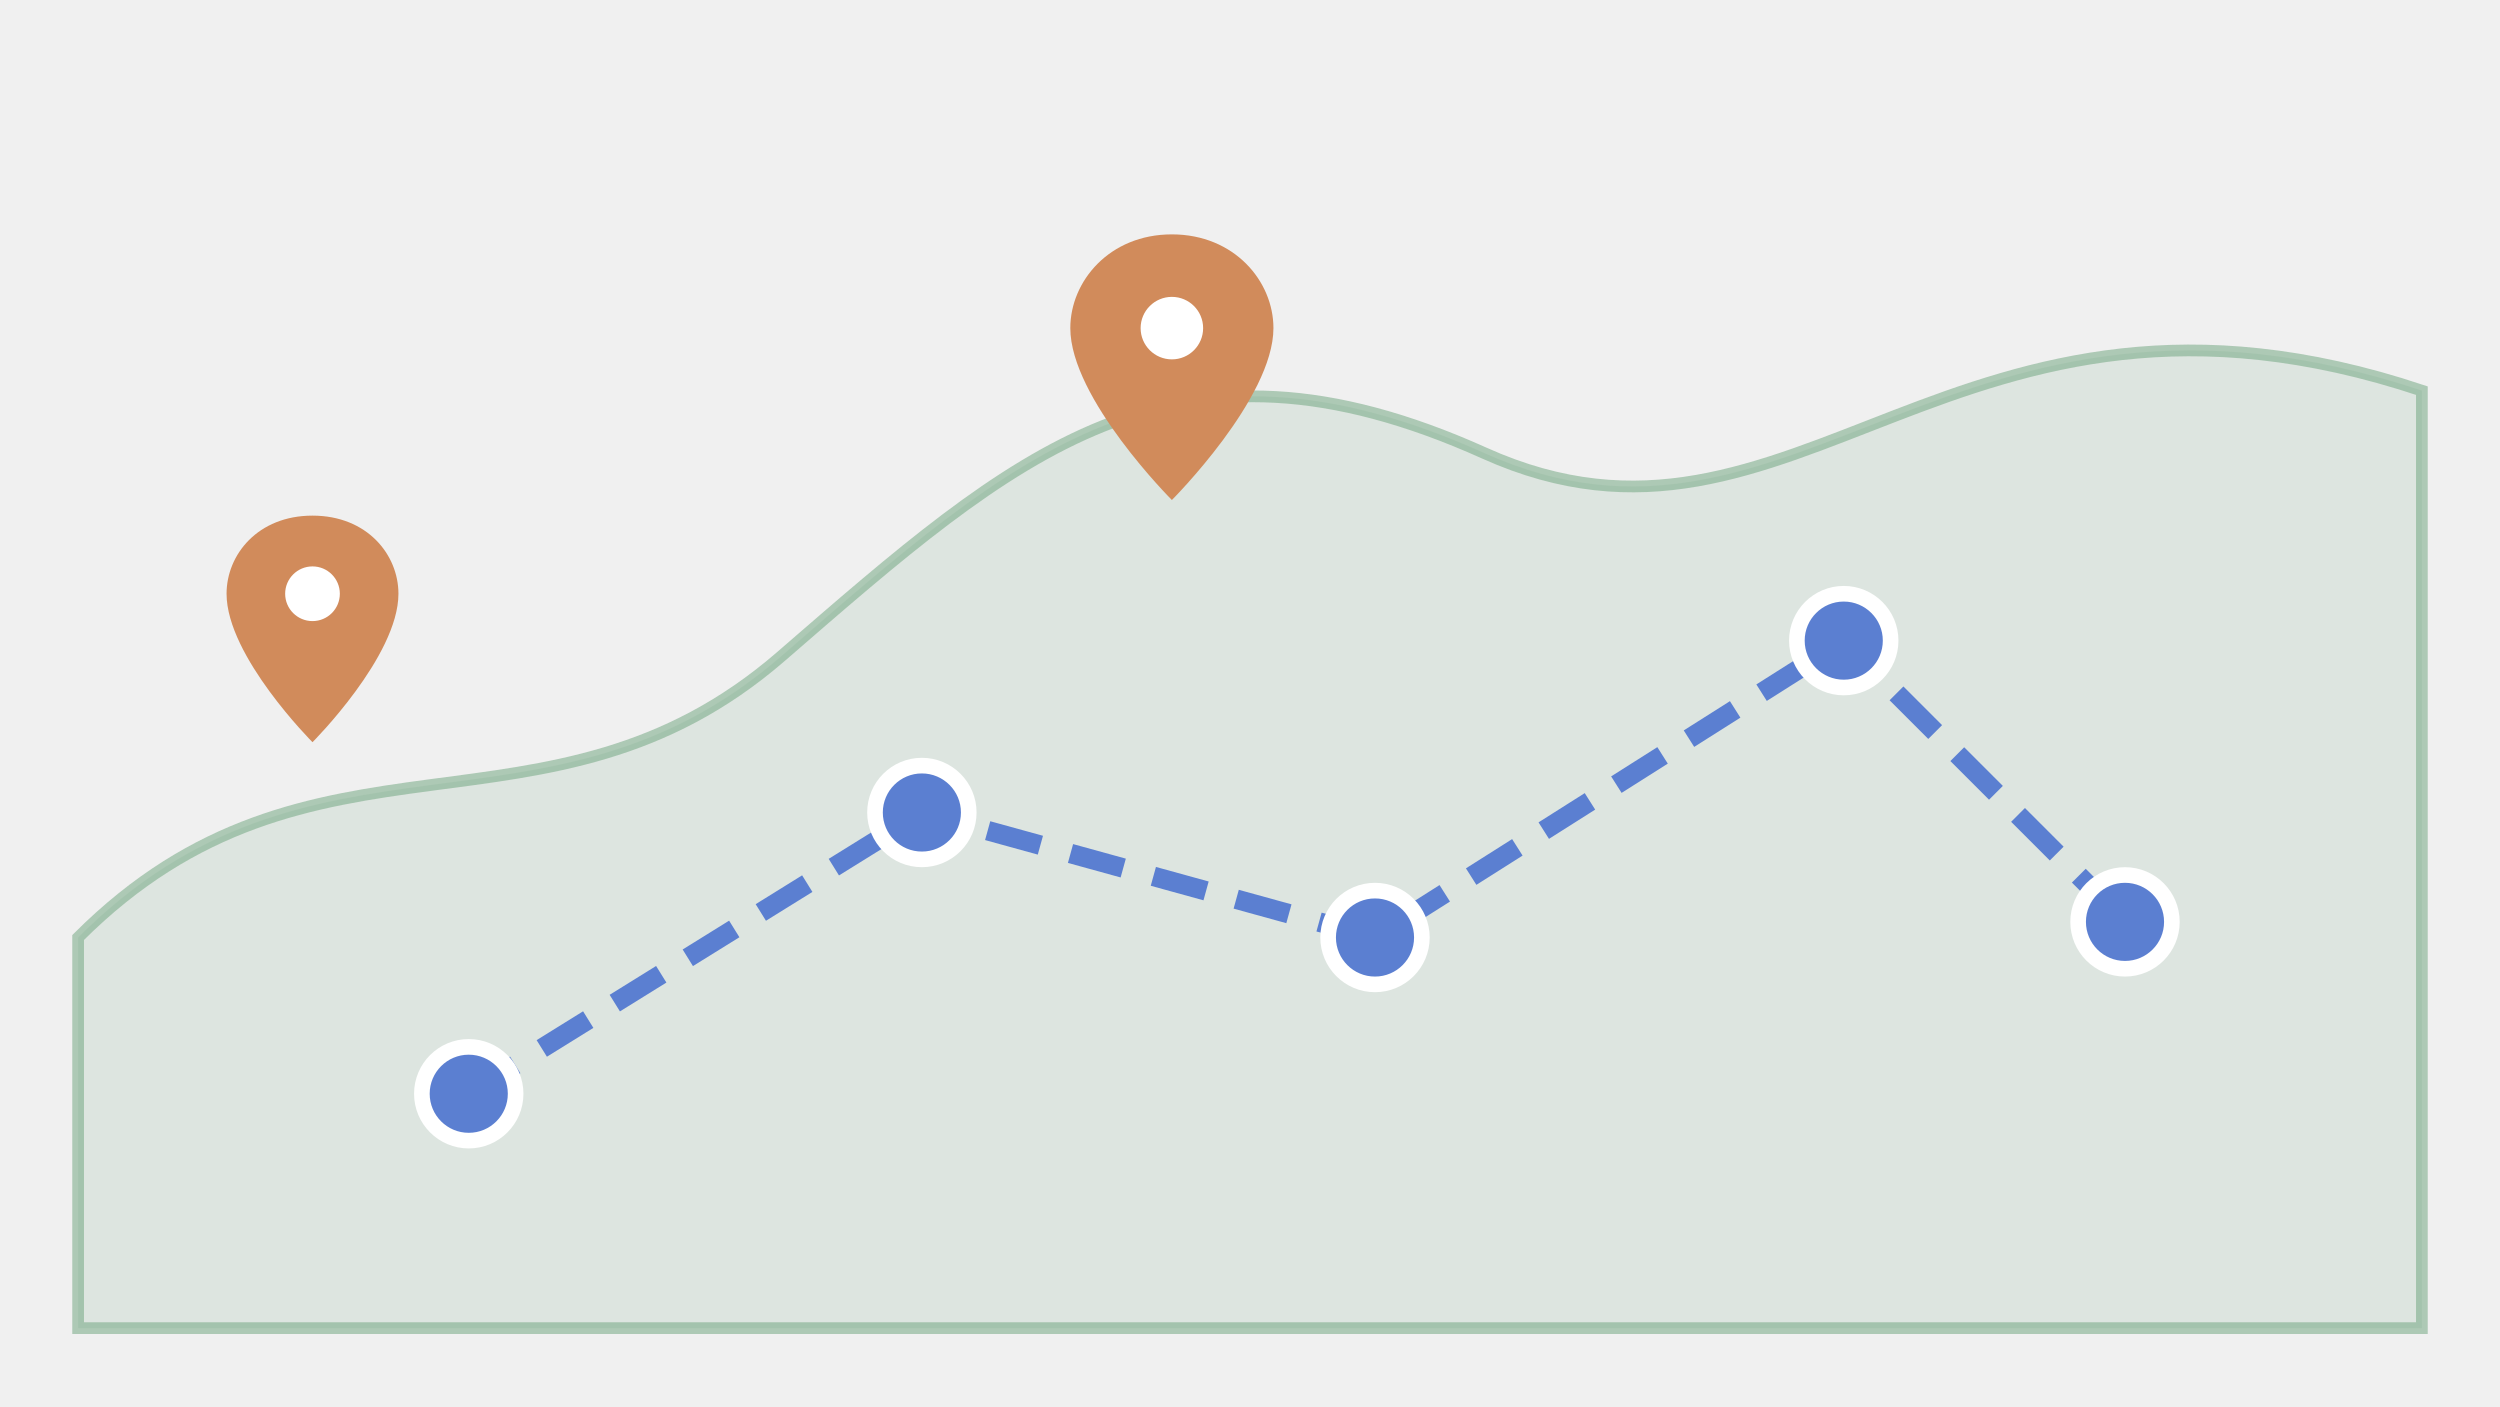
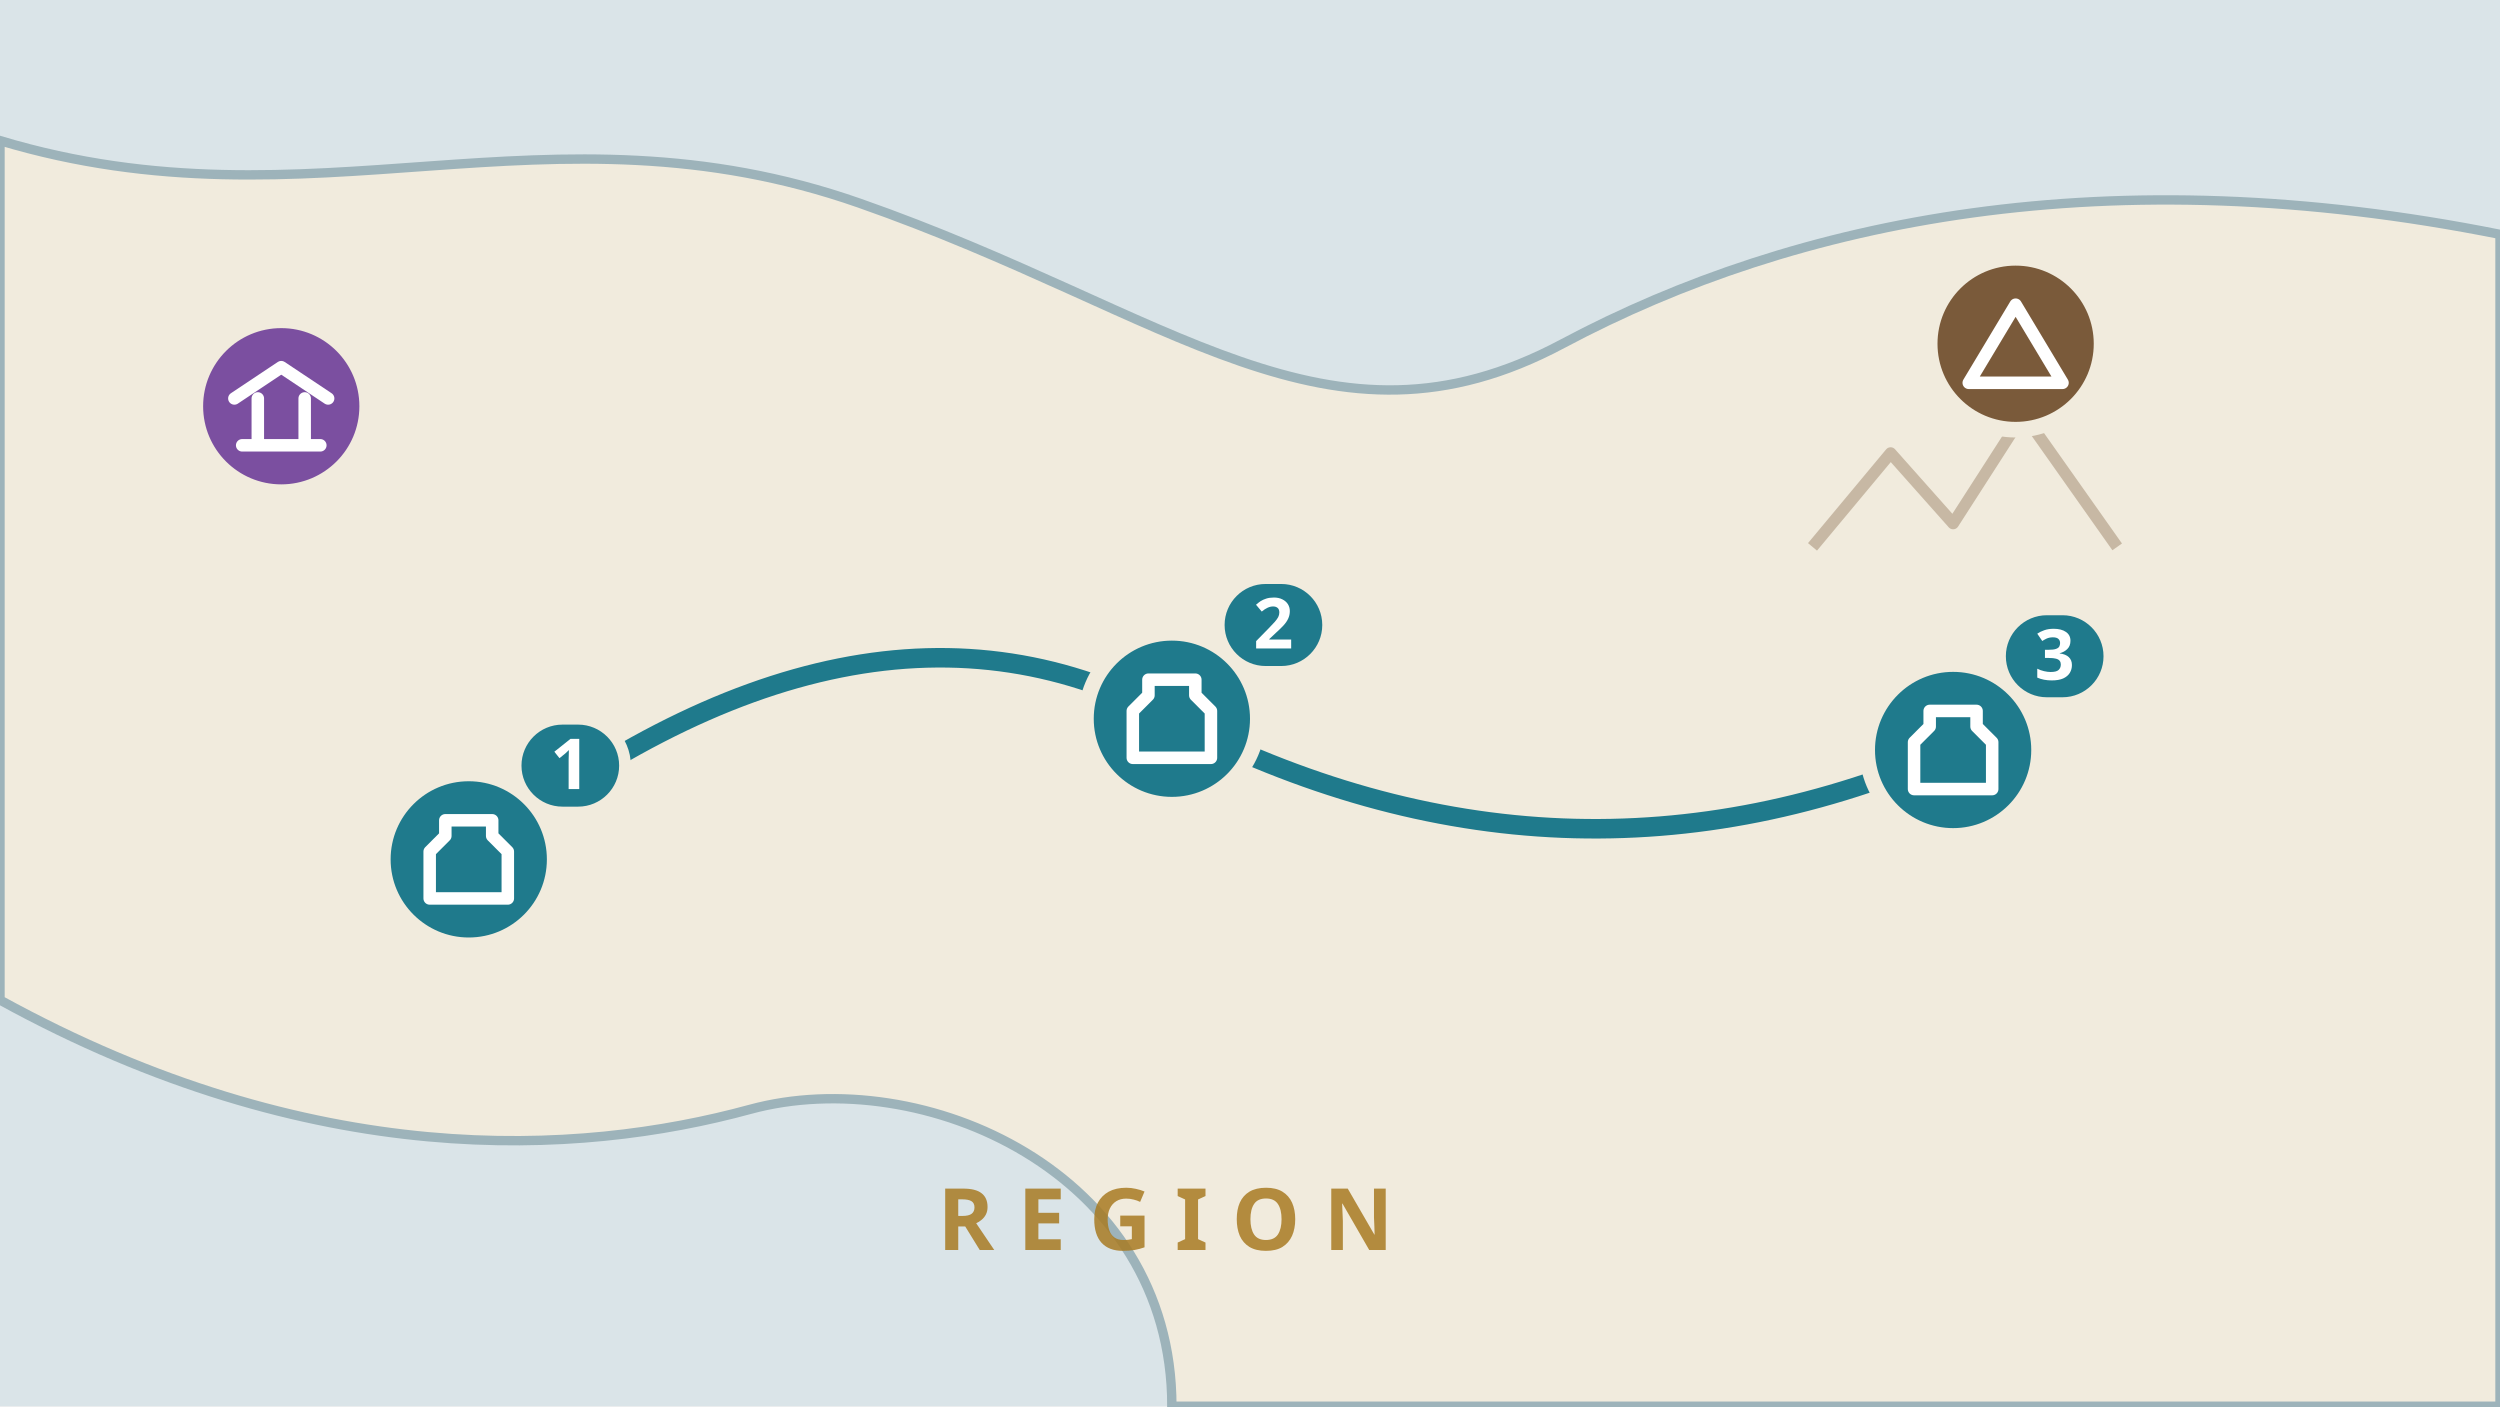
<svg xmlns="http://www.w3.org/2000/svg" viewBox="0 0 320 180" role="img">
-   <path d="M10 120 C 40 90, 70 110, 100 84 S 150 40, 190 58 S 250 30, 310 50 L310 170 L10 170 Z" fill="#6aa27b" fill-opacity="0.14" stroke="#6aa27b" stroke-opacity="0.5" stroke-width="1.5" />
-   <path d="M60 140 L118 104 L176 120 L236 82 L272 118" fill="none" stroke="#5b7fd1" stroke-width="2.5" stroke-linejoin="round" stroke-dasharray="7 4" />
-   <g fill="#5b7fd1" stroke="#ffffff" stroke-width="2">
-     <circle cx="60" cy="140" r="6" />
-     <circle cx="118" cy="104" r="6" />
-     <circle cx="176" cy="120" r="6" />
-     <circle cx="236" cy="82" r="6" />
-     <circle cx="272" cy="118" r="6" />
+   <rect width="320" height="180" fill="#c9dbe1" fill-opacity="0.55" />
+   <path d="M0 18 C 40 30, 70 12, 110 26 S 170 60, 200 44 S 270 20, 320 30 L320 180 L150 180 C 150 150, 118 136, 96 142 S 40 150, 0 128 Z" fill="#f1ebdd" stroke="#9db3ba" stroke-width="1.2" />
+   <path d="M232 70 l10 -12 l8 9 l9 -14 l12 17" fill="none" stroke="#7a5a3a" stroke-opacity="0.35" stroke-width="1.5" stroke-linejoin="round" />
+   <path d="M60 110 Q 110 70, 150 92 Q 200 118, 250 96" fill="none" stroke="#1f7a8c" stroke-width="2.5" stroke-linecap="round" />
+   <text x="120" y="160" font-family="sans-serif" font-size="11" font-weight="600" letter-spacing="3" fill="#a87a22" fill-opacity="0.85">REGION</text>
+   <g stroke="#f1ebdd" stroke-width="2">
+     <circle cx="60" cy="110" r="11" fill="#1f7a8c" />
+     <circle cx="150" cy="92" r="11" fill="#1f7a8c" />
+     <circle cx="250" cy="96" r="11" fill="#1f7a8c" />
+     <circle cx="258" cy="44" r="11" fill="#7a5a3a" />
+     <circle cx="36" cy="52" r="11" fill="#7b4fa0" />
  </g>
-   <g fill="#d18b5b">
-     <path d="M150 30 c-8 0 -13 6 -13 12 c0 9 13 22 13 22 s13 -13 13 -22 c0 -6 -5 -12 -13 -12 z" />
-     <path d="M40 66 c-7 0 -11 5 -11 10 c0 8 11 19 11 19 s11 -11 11 -19 c0 -5 -4 -10 -11 -10 z" />
+   <g fill="none" stroke="#ffffff" stroke-width="1.6" stroke-linejoin="round" stroke-linecap="round">
+     <path d="M55 115 v-6 l2 -2 v-2 h6 v2 l2 2 v6 z" />
+     <path d="M145 97 v-6 l2 -2 v-2 h6 v2 l2 2 v6 z" />
+     <path d="M245 101 v-6 l2 -2 v-2 h6 v2 l2 2 v6 z" />
+     <path d="M252 49 l6 -10 l6 10 z" />
+     <path d="M31 57 h10 M33 57 v-6 M39 57 v-6 M30 51 l6 -4 l6 4" />
  </g>
-   <g fill="#ffffff">
-     <circle cx="150" cy="42" r="4" />
-     <circle cx="40" cy="76" r="3.5" />
+   <g font-family="sans-serif" font-size="9" font-weight="700" fill="#ffffff" text-anchor="middle">
+     <rect x="66" y="92" width="14" height="12" rx="6" fill="#1f7a8c" stroke="#f1ebdd" stroke-width="1.5" />
+     <text x="73" y="101">1</text>
+     <rect x="156" y="74" width="14" height="12" rx="6" fill="#1f7a8c" stroke="#f1ebdd" stroke-width="1.5" />
+     <text x="163" y="83">2</text>
+     <rect x="256" y="78" width="14" height="12" rx="6" fill="#1f7a8c" stroke="#f1ebdd" stroke-width="1.5" />
+     <text x="263" y="87">3</text>
  </g>
</svg>
